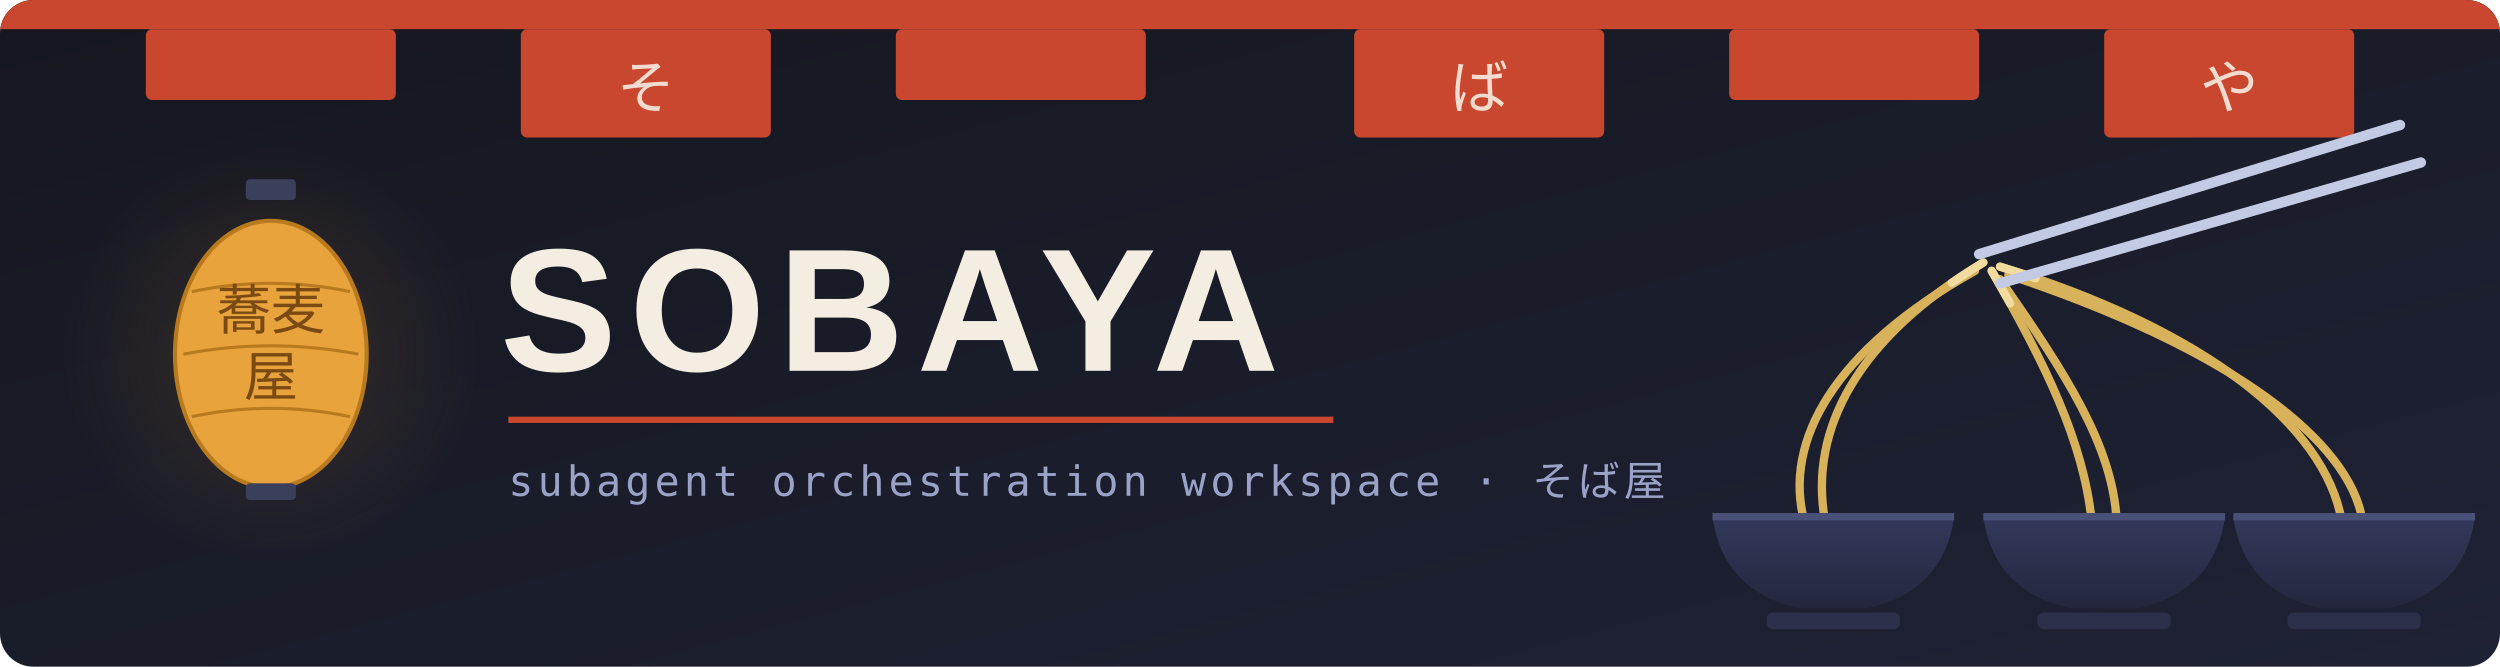
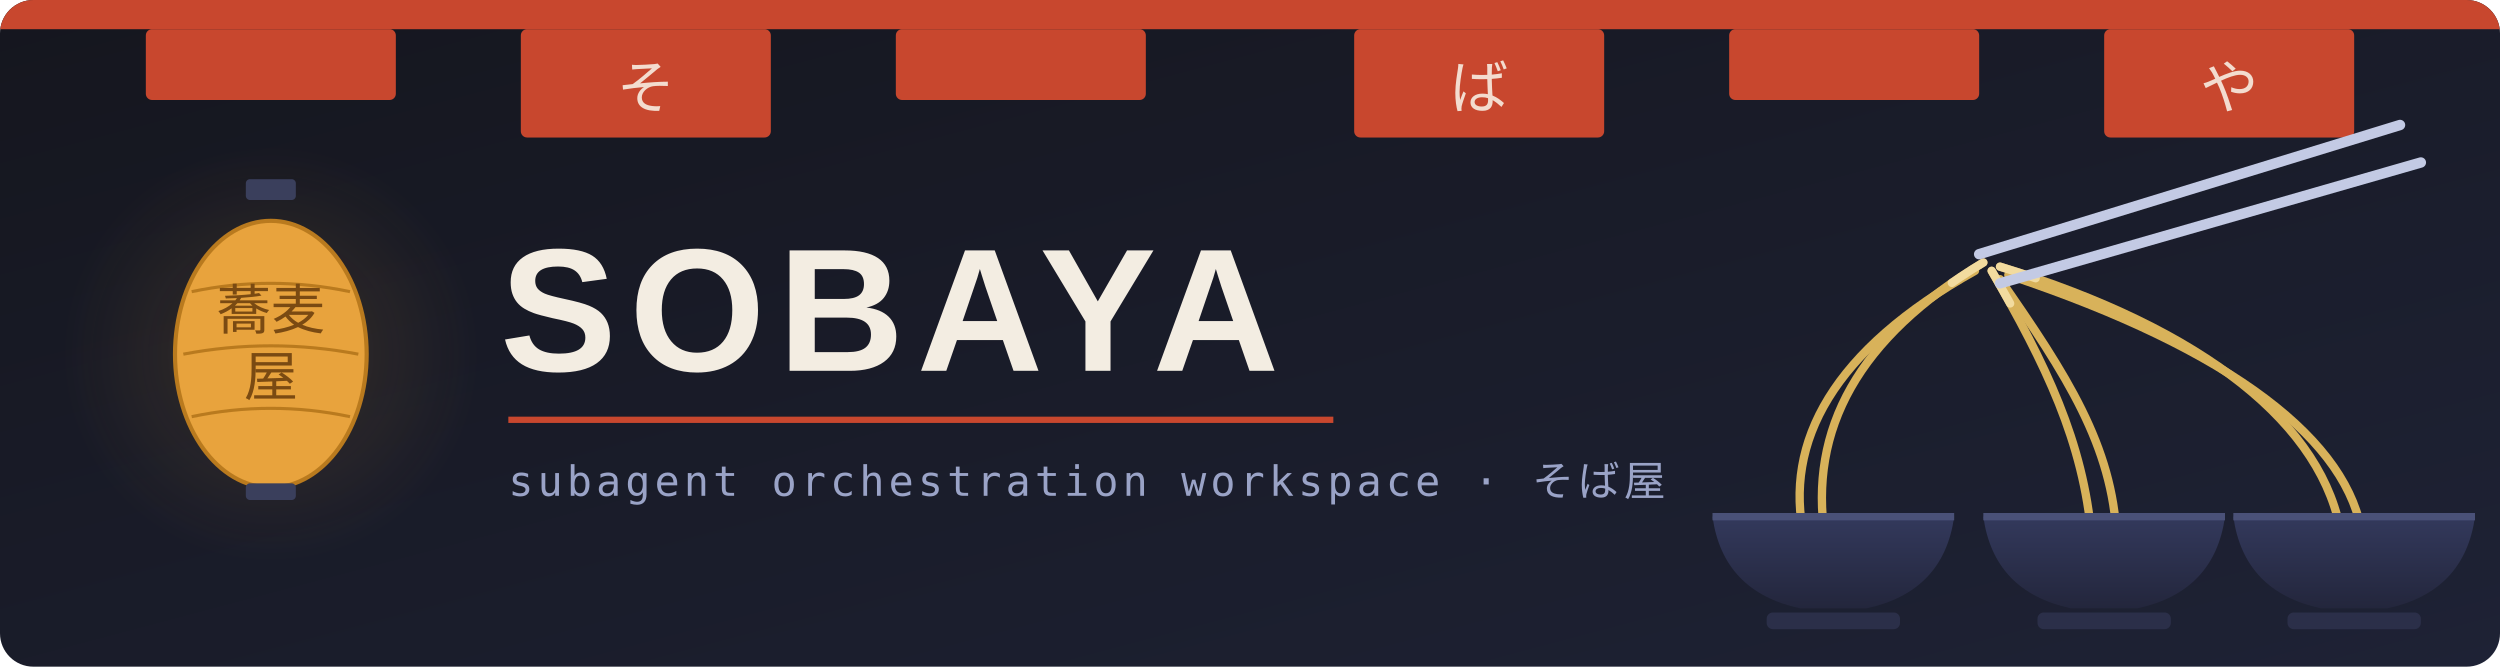
<svg xmlns="http://www.w3.org/2000/svg" width="1200" height="320" viewBox="0 0 1200 320" role="img" aria-label="Sobaya — a soba kitchen: the head cook's chopsticks lift noodles that flow into three bowls, one per app">
  <defs>
    <linearGradient id="bg" x1="0" y1="0" x2="1" y2="1">
      <stop offset="0" stop-color="#15161e" />
      <stop offset="1" stop-color="#1e2235" />
    </linearGradient>
    <linearGradient id="bowl" x1="0" y1="0" x2="0" y2="1">
      <stop offset="0" stop-color="#33395c" />
      <stop offset="1" stop-color="#23263c" />
    </linearGradient>
    <radialGradient id="halo">
      <stop offset="0" stop-color="#e8a33d" stop-opacity="0.5" />
      <stop offset="1" stop-color="#e8a33d" stop-opacity="0" />
    </radialGradient>
    <clipPath id="round">
      <rect width="1200" height="320" rx="16" />
    </clipPath>
    <style>
      .noren  { animation: sway 7s ease-in-out -2s infinite; transform-box: fill-box; transform-origin: 50% 0; }
      .lantern{ animation: swing 6s ease-in-out -1s infinite; transform-box: fill-box; transform-origin: 50% 0; }
      .glow   { opacity: .3; animation: glow 6s ease-in-out -1s infinite; }
      .steam  { opacity: 0; animation: rise 3.8s ease-out infinite; }
      .pulse  { opacity: .85; stroke-dasharray: 18 360; animation: flow 2.6s linear infinite; }
      .sweep  { opacity: 0; animation: sweep 5.5s ease-in-out -1s infinite; }
+       .lift   { animation: lift 5.2s ease-in-out -1.6s infinite; }
      @keyframes sway  { 0%,100% { transform: skewX(0.6deg); }  50% { transform: skewX(-0.6deg); } }
      @keyframes swing { 0%,100% { transform: rotate(1.6deg); } 50% { transform: rotate(-1.6deg); } }
      @keyframes glow  { 0%,100% { opacity: .2; } 50% { opacity: .42; } }
      @keyframes rise  { 0% { transform: translateY(6px); opacity: 0; } 25% { opacity: .55; } 100% { transform: translateY(-18px); opacity: 0; } }
      @keyframes flow  { from { stroke-dashoffset: 378; } to { stroke-dashoffset: 0; } }
      @keyframes sweep { 0% { transform: translateX(0); opacity: 0; } 8% { opacity: .9; } 38% { transform: translateX(336px); opacity: 0; } 100% { transform: translateX(336px); opacity: 0; } }
+       @keyframes lift  { 0%,100% { transform: translateY(0); } 50% { transform: translateY(-5px); } }
      @media (prefers-reduced-motion: reduce) {
-         .noren, .lantern, .glow, .steam, .pulse, .sweep { animation: none; }
+         .noren, .lantern, .glow, .steam, .pulse, .sweep, .lift { animation: none; }
        .steam, .sweep { opacity: 0; }
        .pulse { opacity: 0; }
        .glow  { opacity: .3; }
      }
    </style>
  </defs>
  <g clip-path="url(#round)">
    <rect width="1200" height="320" fill="url(#bg)" />
    <circle cx="130" cy="170" r="100" fill="url(#halo)" class="glow" />
    <rect x="0" y="0" width="1200" height="14" fill="#c8472e" />
    <g class="noren">
      <g fill="#c8472e">
        <rect x="70" y="14" width="120" height="34" rx="3" />
        <rect x="250" y="14" width="120" height="52" rx="3" />
        <rect x="430" y="14" width="120" height="34" rx="3" />
        <rect x="650" y="14" width="120" height="52" rx="3" />
        <rect x="830" y="14" width="120" height="34" rx="3" />
        <rect x="1010" y="14" width="120" height="52" rx="3" />
      </g>
      <g font-family="Hiragino Mincho ProN, Yu Mincho, serif" font-size="28" fill="#f7ece0" opacity="0.9" text-anchor="middle">
        <text x="310" y="52">そ</text>
        <text x="710" y="52">ば</text>
        <text x="1070" y="52">や</text>
      </g>
    </g>
    <g class="lantern">
      <rect x="118" y="86" width="24" height="10" rx="2" fill="#3a3f5c" />
      <ellipse cx="130" cy="170" rx="46" ry="64" fill="#e8a33d" />
      <ellipse cx="130" cy="170" rx="46" ry="64" fill="none" stroke="#b97a1e" stroke-width="2" />
      <path d="M92 140 Q130 132 168 140" stroke="#b97a1e" stroke-width="1.5" fill="none" />
      <path d="M88 170 Q130 162 172 170" stroke="#b97a1e" stroke-width="1.5" fill="none" />
      <path d="M92 200 Q130 192 168 200" stroke="#b97a1e" stroke-width="1.5" fill="none" />
      <text x="130" y="158" font-family="Hiragino Mincho ProN, Yu Mincho, serif" font-size="26" fill="#7a4a12" text-anchor="middle">蕎麦</text>
      <text x="130" y="190" font-family="Hiragino Mincho ProN, Yu Mincho, serif" font-size="26" fill="#7a4a12" text-anchor="middle">屋</text>
      <rect x="118" y="232" width="24" height="8" rx="2" fill="#3a3f5c" />
    </g>
    <g>
      <text x="240" y="178" font-family="Avenir Next, Futura, Helvetica Neue, Arial, sans-serif" font-size="84" font-weight="700" letter-spacing="6" fill="#f3ede2">SOBAYA</text>
      <rect x="244" y="200" width="396" height="3" fill="#c8472e" />
      <rect x="244" y="200" width="60" height="3" fill="#ffd9a8" class="sweep" />
      <text x="244" y="238" font-family="Menlo, Consolas, monospace" font-size="20" letter-spacing="2" fill="#9aa3c7">subagent orchestration workspace · そば屋</text>
    </g>
-     <g stroke="#d8b25a" stroke-width="4" fill="none" stroke-linecap="round">
-       <path d="M952 126 C 892 162 868 206 876 250" />
-       <path d="M948 130 C 880 168 856 212 866 250" />
-       <path d="M956 130 C 982 175 1000 212 1004 250" />
-       <path d="M960 134 C 992 180 1014 214 1016 250" />
-       <path d="M960 128 C 1058 158 1116 204 1124 250" />
-       <path d="M964 132 C 1072 168 1128 212 1134 250" />
-     </g>
-     <g stroke="#f7e2ac" stroke-width="4" fill="none" stroke-linecap="round">
-       <path class="pulse" d="M952 126 C 892 162 868 206 876 250" />
-       <path class="pulse" style="animation-delay:-0.9s" d="M956 130 C 982 175 1000 212 1004 250" />
-       <path class="pulse" style="animation-delay:-1.7s" d="M960 128 C 1058 158 1116 204 1124 250" />
-     </g>
-     <g stroke="#c3cae4" stroke-width="5" stroke-linecap="round">
-       <line x1="1152" y1="60" x2="950" y2="122" />
-       <line x1="1162" y1="78" x2="960" y2="136" />
+     <g class="lift">
+       <g stroke="#d8b25a" stroke-width="4" fill="none" stroke-linecap="round">
+         <path d="M952 126 C 892 162 868 206 876 258">
+           <animate attributeName="d" dur="3.4s" begin="-0.4s" repeatCount="indefinite" calcMode="spline" keyTimes="0;0.5;1" keySplines="0.45 0 0.55 1;0.45 0 0.55 1" values="M952 126 C 892 162 868 206 876 258;M952 126 C 904 167 882 211 876 258;M952 126 C 892 162 868 206 876 258" />
+         </path>
+         <path d="M948 130 C 880 168 856 212 866 258">
+           <animate attributeName="d" dur="3.1s" begin="-1.8s" repeatCount="indefinite" calcMode="spline" keyTimes="0;0.5;1" keySplines="0.45 0 0.55 1;0.45 0 0.55 1" values="M948 130 C 880 168 856 212 866 258;M948 130 C 869 172 845 216 866 258;M948 130 C 880 168 856 212 866 258" />
+         </path>
+         <path d="M956 130 C 982 175 1000 212 1004 258">
+           <animate attributeName="d" dur="3.6s" begin="-0.9s" repeatCount="indefinite" calcMode="spline" keyTimes="0;0.5;1" keySplines="0.45 0 0.55 1;0.45 0 0.55 1" values="M956 130 C 982 175 1000 212 1004 258;M956 130 C 969 179 988 216 1004 258;M956 130 C 982 175 1000 212 1004 258" />
+         </path>
+         <path d="M960 134 C 992 180 1014 214 1016 258">
+           <animate attributeName="d" dur="3s" begin="-2.2s" repeatCount="indefinite" calcMode="spline" keyTimes="0;0.5;1" keySplines="0.45 0 0.55 1;0.45 0 0.55 1" values="M960 134 C 992 180 1014 214 1016 258;M960 134 C 1004 184 1027 218 1016 258;M960 134 C 992 180 1014 214 1016 258" />
+         </path>
+         <path d="M960 128 C 1058 158 1116 204 1124 258">
+           <animate attributeName="d" dur="3.5s" begin="-1.3s" repeatCount="indefinite" calcMode="spline" keyTimes="0;0.5;1" keySplines="0.45 0 0.55 1;0.45 0 0.55 1" values="M960 128 C 1058 158 1116 204 1124 258;M960 128 C 1046 165 1103 211 1124 258;M960 128 C 1058 158 1116 204 1124 258" />
+         </path>
+         <path d="M964 132 C 1072 168 1128 212 1134 258">
+           <animate attributeName="d" dur="3.3s" begin="-0.6s" repeatCount="indefinite" calcMode="spline" keyTimes="0;0.5;1" keySplines="0.45 0 0.55 1;0.45 0 0.55 1" values="M964 132 C 1072 168 1128 212 1134 258;M964 132 C 1084 174 1141 217 1134 258;M964 132 C 1072 168 1128 212 1134 258" />
+         </path>
+       </g>
+       <g stroke="#f7e2ac" stroke-width="4" fill="none" stroke-linecap="round">
+         <path class="pulse" d="M952 126 C 892 162 868 206 876 258">
+           <animate attributeName="d" dur="3.4s" begin="-0.4s" repeatCount="indefinite" calcMode="spline" keyTimes="0;0.5;1" keySplines="0.45 0 0.55 1;0.45 0 0.55 1" values="M952 126 C 892 162 868 206 876 258;M952 126 C 904 167 882 211 876 258;M952 126 C 892 162 868 206 876 258" />
+         </path>
+         <path class="pulse" style="animation-delay:-0.9s" d="M956 130 C 982 175 1000 212 1004 258">
+           <animate attributeName="d" dur="3.6s" begin="-0.9s" repeatCount="indefinite" calcMode="spline" keyTimes="0;0.5;1" keySplines="0.45 0 0.55 1;0.45 0 0.55 1" values="M956 130 C 982 175 1000 212 1004 258;M956 130 C 969 179 988 216 1004 258;M956 130 C 982 175 1000 212 1004 258" />
+         </path>
+         <path class="pulse" style="animation-delay:-1.7s" d="M960 128 C 1058 158 1116 204 1124 258">
+           <animate attributeName="d" dur="3.5s" begin="-1.3s" repeatCount="indefinite" calcMode="spline" keyTimes="0;0.5;1" keySplines="0.45 0 0.55 1;0.45 0 0.55 1" values="M960 128 C 1058 158 1116 204 1124 258;M960 128 C 1046 165 1103 211 1124 258;M960 128 C 1058 158 1116 204 1124 258" />
+         </path>
+       </g>
+       <g stroke="#c3cae4" stroke-width="5" stroke-linecap="round">
+         <line x1="1152" y1="60" x2="950" y2="122" />
+         <line x1="1162" y1="78" x2="960" y2="136" />
+       </g>
    </g>
    <g>
      <path d="M822 248 h116 q-5 36 -42 44 h-32 q-37 -8 -42 -44 Z" fill="url(#bowl)" />
      <path d="M822 248 h116" stroke="#4a5178" stroke-width="3.5" />
      <rect x="848" y="294" width="64" height="8" rx="3" fill="#2b2f49" />
      <path d="M952 248 h116 q-5 36 -42 44 h-32 q-37 -8 -42 -44 Z" fill="url(#bowl)" />
      <path d="M952 248 h116" stroke="#4a5178" stroke-width="3.5" />
      <rect x="978" y="294" width="64" height="8" rx="3" fill="#2b2f49" />
      <path d="M1072 248 h116 q-5 36 -42 44 h-32 q-37 -8 -42 -44 Z" fill="url(#bowl)" />
      <path d="M1072 248 h116" stroke="#4a5178" stroke-width="3.5" />
      <rect x="1098" y="294" width="64" height="8" rx="3" fill="#2b2f49" />
    </g>
    <g stroke="#a9b2d4" stroke-width="3.5" fill="none" stroke-linecap="round">
      <path class="steam" style="animation-delay:-0.2s" d="M868 236 q-8 -14 2 -26 q10 -12 2 -24" />
      <path class="steam" style="animation-delay:-1.4s" d="M894 236 q-8 -14 2 -26 q10 -12 2 -24" />
      <path class="steam" style="animation-delay:-2.3s" d="M998 236 q-8 -14 2 -26 q10 -12 2 -24" />
      <path class="steam" style="animation-delay:-0.8s" d="M1024 236 q-8 -14 2 -26 q10 -12 2 -24" />
      <path class="steam" style="animation-delay:-1.9s" d="M1118 236 q-8 -14 2 -26 q10 -12 2 -24" />
      <path class="steam" style="animation-delay:-2.9s" d="M1144 236 q-8 -14 2 -26 q10 -12 2 -24" />
    </g>
  </g>
</svg>
